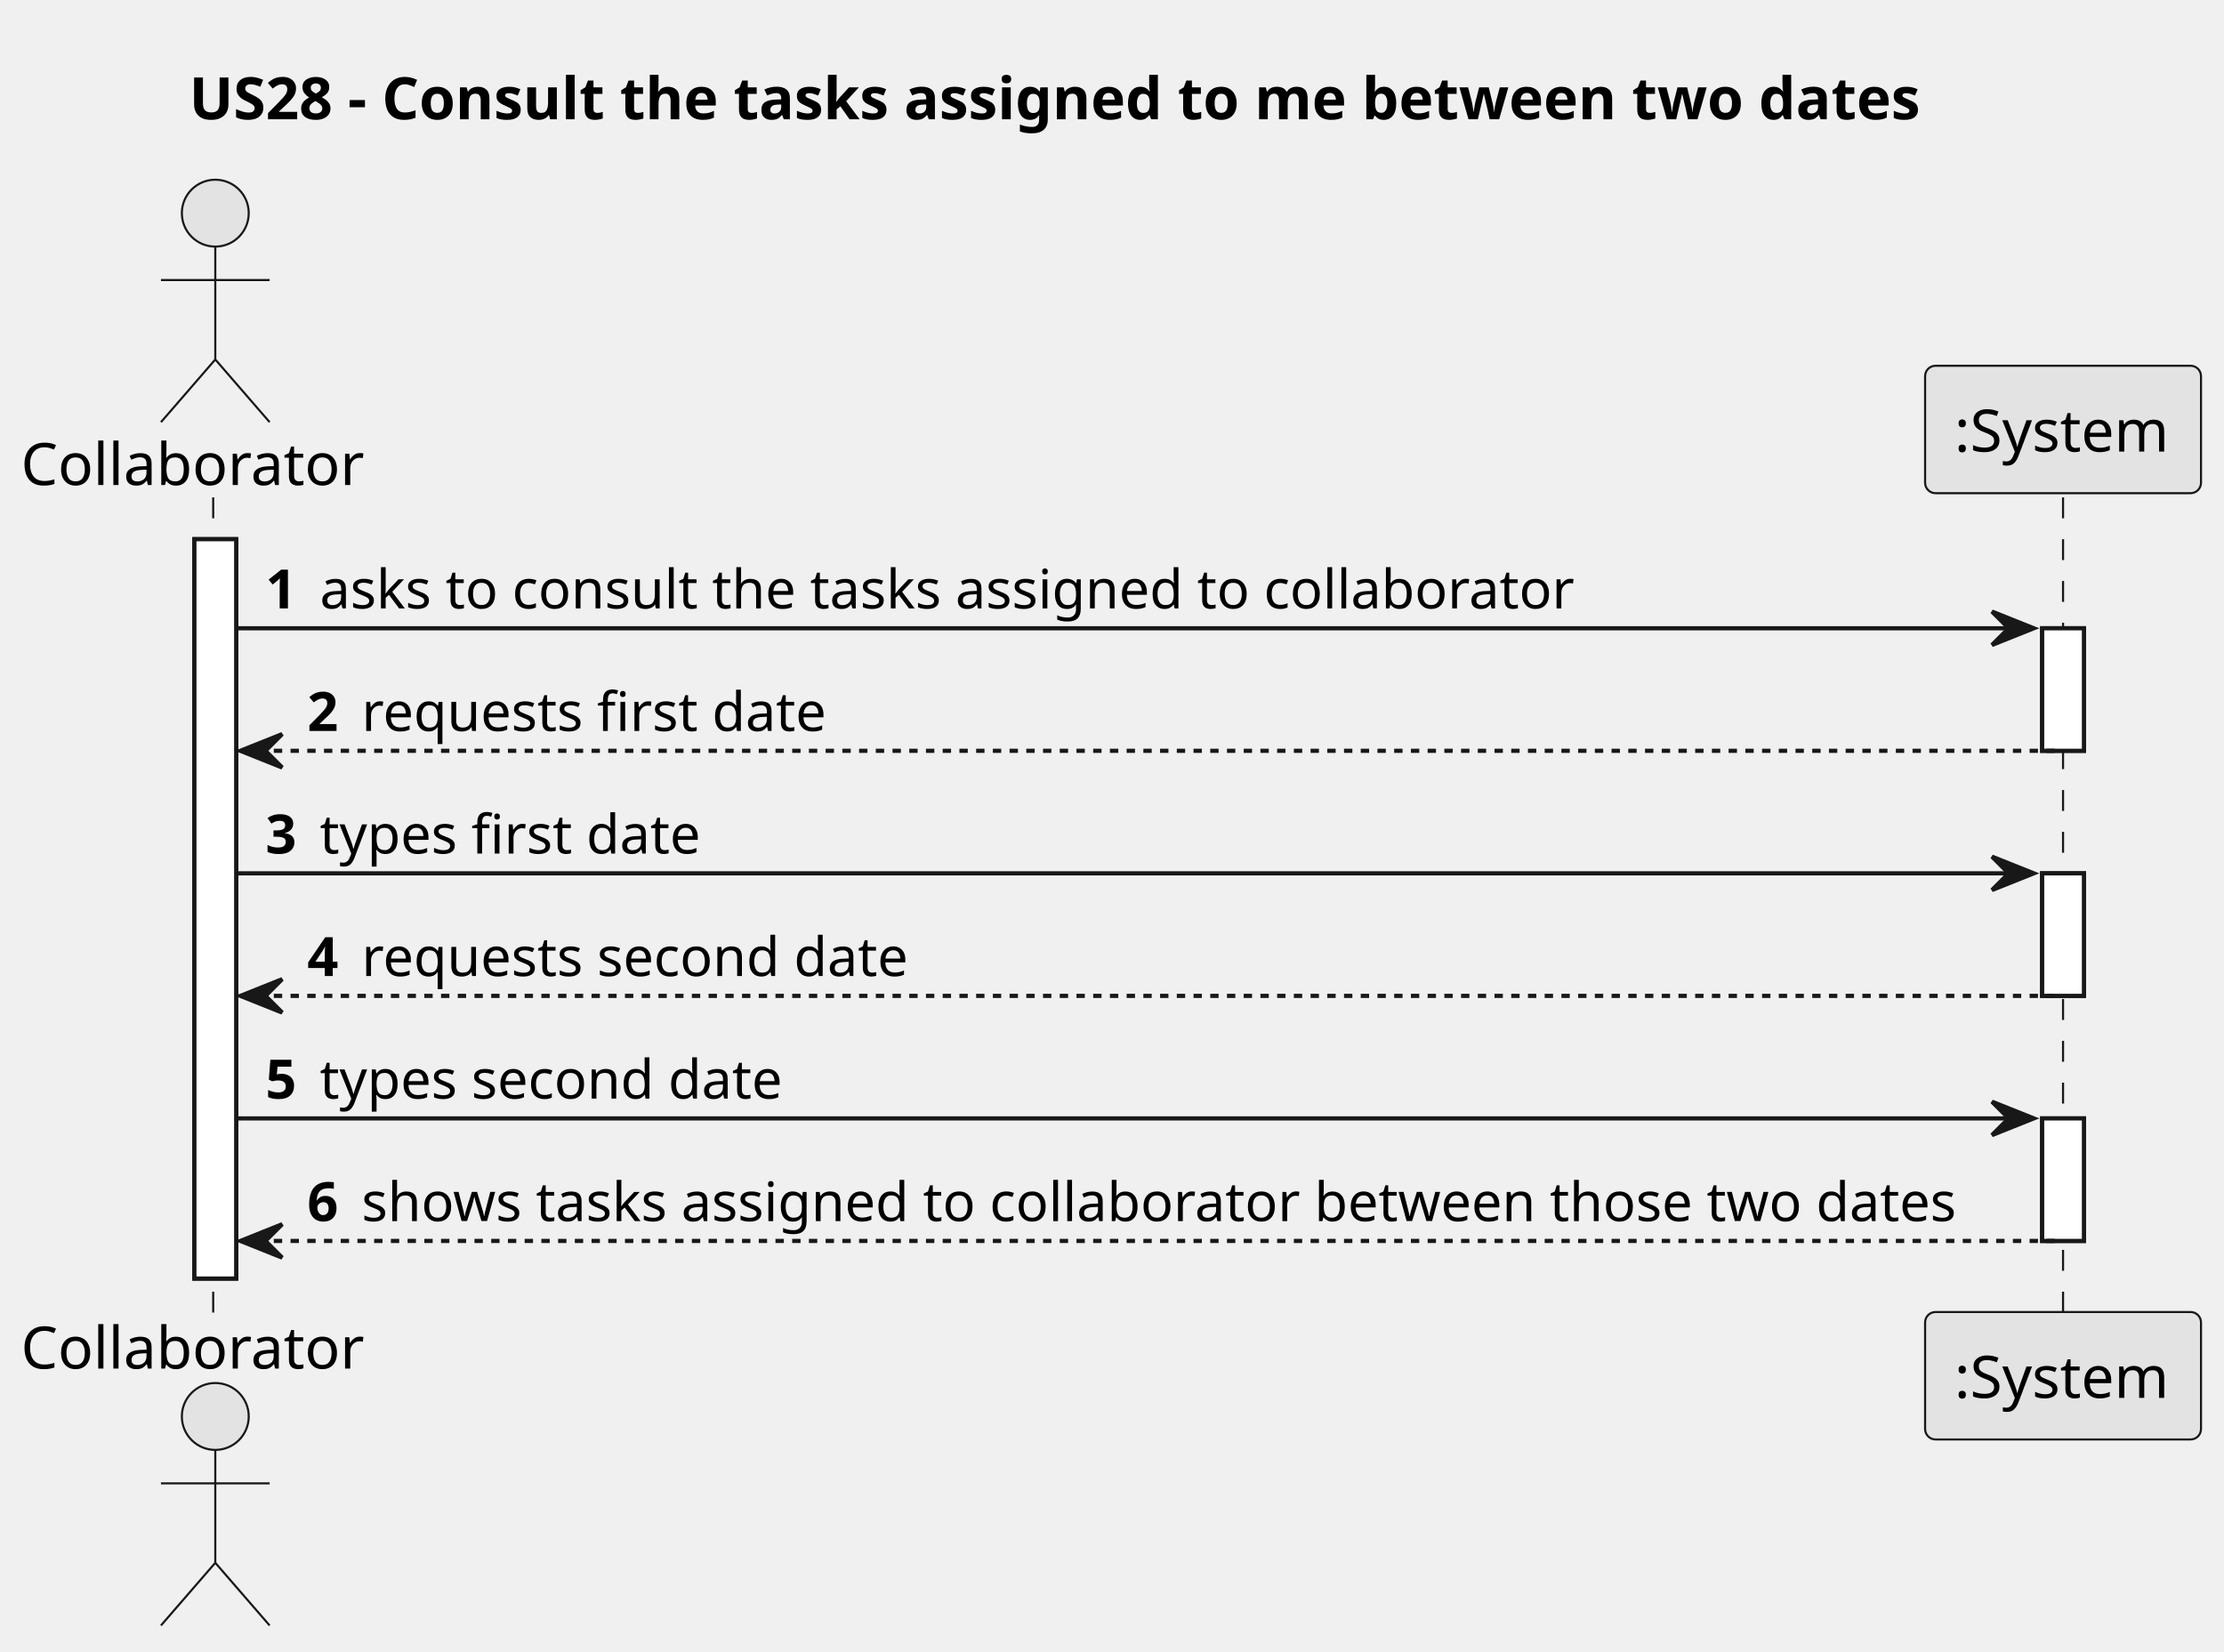
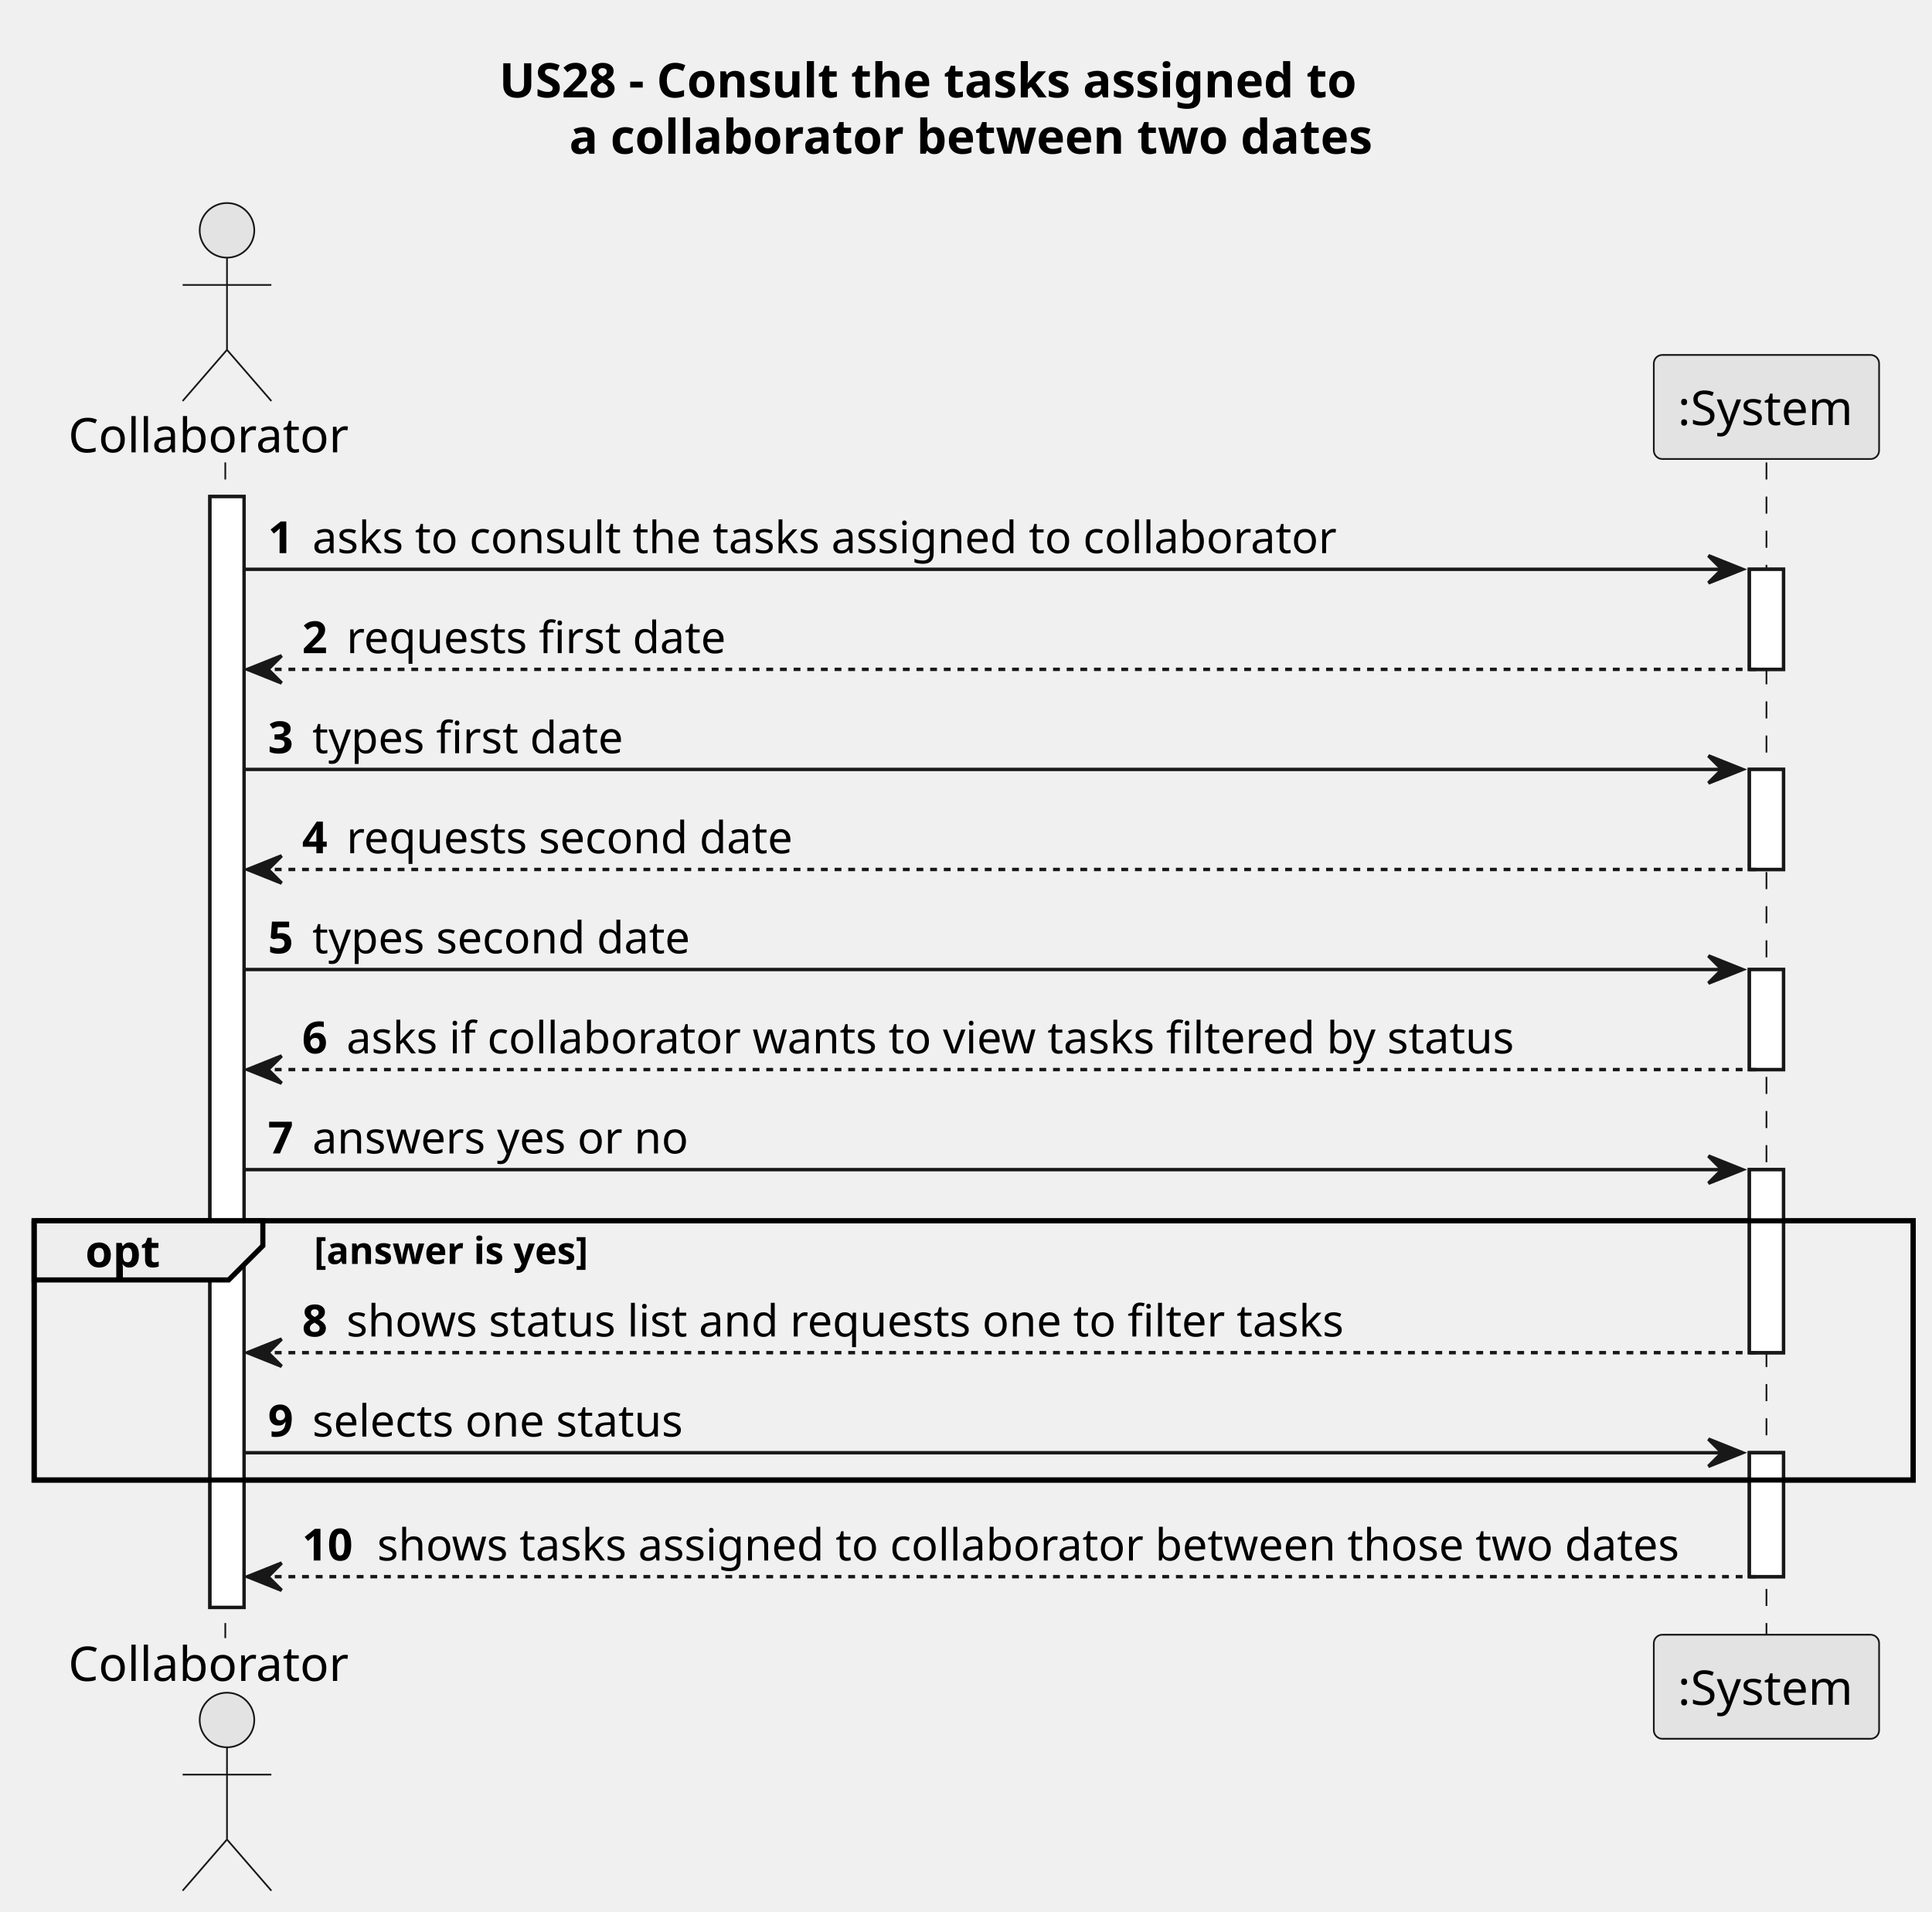
- <svg xmlns="http://www.w3.org/2000/svg" contentStyleType="text/css" height="395px" preserveAspectRatio="none" style="width:532px;height:395px;background:#FFFFFF;" version="1.1" viewBox="0 0 532 395" width="532px" zoomAndPan="magnify">
+ <svg xmlns="http://www.w3.org/2000/svg" contentStyleType="text/css" height="560px" preserveAspectRatio="none" style="width:566px;height:560px;background:#FFFFFF;" version="1.1" viewBox="0 0 566 560" width="566px" zoomAndPan="magnify">
  <defs />
  <g>
-     <text fill="#000000" font-family="sans-serif" font-size="14" font-weight="bold" lengthAdjust="spacing" textLength="440" x="45.25" y="28.535">US28 - Consult the tasks assigned to me between two dates</text>
-     <rect fill="#FFFFFF" height="176.863" style="stroke:#181818;stroke-width:1.0;" width="10" x="46.5" y="128.977" />
-     <rect fill="#FFFFFF" height="29.311" style="stroke:#181818;stroke-width:1.0;" width="10" x="488.5" y="150.287" />
-     <rect fill="#FFFFFF" height="29.311" style="stroke:#181818;stroke-width:1.0;" width="10" x="488.5" y="208.908" />
-     <rect fill="#FFFFFF" height="29.311" style="stroke:#181818;stroke-width:1.0;" width="10" x="488.5" y="267.529" />
-     <line style="stroke:#181818;stroke-width:0.5;stroke-dasharray:5.0,5.0;" x1="51" x2="51" y1="118.977" y2="314.84" />
-     <line style="stroke:#181818;stroke-width:0.5;stroke-dasharray:5.0,5.0;" x1="493.5" x2="493.5" y1="118.977" y2="314.84" />
-     <text fill="#000000" font-family="sans-serif" font-size="14" lengthAdjust="spacing" textLength="87" x="5" y="116.023">Collaborator</text>
-     <ellipse cx="51.5" cy="50.988" fill="#E3E3E3" rx="8" ry="8" style="stroke:#181818;stroke-width:0.5;" />
-     <path d="M51.5,58.988 L51.5,85.988 M38.5,66.988 L64.5,66.988 M51.5,85.988 L38.5,100.988 M51.5,85.988 L64.5,100.988 " fill="none" style="stroke:#181818;stroke-width:0.5;" />
-     <text fill="#000000" font-family="sans-serif" font-size="14" lengthAdjust="spacing" textLength="87" x="5" y="327.375">Collaborator</text>
-     <ellipse cx="51.5" cy="338.828" fill="#E3E3E3" rx="8" ry="8" style="stroke:#181818;stroke-width:0.5;" />
-     <path d="M51.5,346.828 L51.5,373.828 M38.5,354.828 L64.5,354.828 M51.5,373.828 L38.5,388.828 M51.5,373.828 L64.5,388.828 " fill="none" style="stroke:#181818;stroke-width:0.5;" />
-     <rect fill="#E3E3E3" height="30.488" rx="2.5" ry="2.5" style="stroke:#181818;stroke-width:0.5;" width="66" x="460.5" y="87.488" />
-     <text fill="#000000" font-family="sans-serif" font-size="14" lengthAdjust="spacing" textLength="52" x="467.5" y="108.023">:System</text>
-     <rect fill="#E3E3E3" height="30.488" rx="2.5" ry="2.5" style="stroke:#181818;stroke-width:0.5;" width="66" x="460.5" y="313.84" />
-     <text fill="#000000" font-family="sans-serif" font-size="14" lengthAdjust="spacing" textLength="52" x="467.5" y="334.375">:System</text>
-     <rect fill="#FFFFFF" height="176.863" style="stroke:#181818;stroke-width:1.0;" width="10" x="46.5" y="128.977" />
-     <rect fill="#FFFFFF" height="29.311" style="stroke:#181818;stroke-width:1.0;" width="10" x="488.5" y="150.287" />
-     <rect fill="#FFFFFF" height="29.311" style="stroke:#181818;stroke-width:1.0;" width="10" x="488.5" y="208.908" />
-     <rect fill="#FFFFFF" height="29.311" style="stroke:#181818;stroke-width:1.0;" width="10" x="488.5" y="267.529" />
-     <polygon fill="#181818" points="476.5,146.287,486.5,150.287,476.5,154.287,480.5,150.287" style="stroke:#181818;stroke-width:1.0;" />
-     <line style="stroke:#181818;stroke-width:1.0;" x1="56.5" x2="482.5" y1="150.287" y2="150.287" />
-     <text fill="#000000" font-family="sans-serif" font-size="13" font-weight="bold" lengthAdjust="spacing" textLength="9" x="63.5" y="145.545">1</text>
-     <text fill="#000000" font-family="sans-serif" font-size="13" lengthAdjust="spacing" textLength="316" x="76.5" y="145.545">asks to consult the tasks assigned to collaborator</text>
-     <polygon fill="#181818" points="67.5,175.598,57.5,179.598,67.5,183.598,63.5,179.598" style="stroke:#181818;stroke-width:1.0;" />
-     <line style="stroke:#181818;stroke-width:1.0;stroke-dasharray:2.0,2.0;" x1="61.5" x2="492.5" y1="179.598" y2="179.598" />
-     <text fill="#000000" font-family="sans-serif" font-size="13" font-weight="bold" lengthAdjust="spacing" textLength="9" x="73.5" y="174.856">2</text>
-     <text fill="#000000" font-family="sans-serif" font-size="13" lengthAdjust="spacing" textLength="115" x="86.5" y="174.856">requests first date</text>
-     <polygon fill="#181818" points="476.5,204.908,486.5,208.908,476.5,212.908,480.5,208.908" style="stroke:#181818;stroke-width:1.0;" />
-     <line style="stroke:#181818;stroke-width:1.0;" x1="56.5" x2="482.5" y1="208.908" y2="208.908" />
-     <text fill="#000000" font-family="sans-serif" font-size="13" font-weight="bold" lengthAdjust="spacing" textLength="9" x="63.5" y="204.166">3</text>
-     <text fill="#000000" font-family="sans-serif" font-size="13" lengthAdjust="spacing" textLength="95" x="76.5" y="204.166">types first date</text>
-     <polygon fill="#181818" points="67.5,234.219,57.5,238.219,67.5,242.219,63.5,238.219" style="stroke:#181818;stroke-width:1.0;" />
-     <line style="stroke:#181818;stroke-width:1.0;stroke-dasharray:2.0,2.0;" x1="61.5" x2="492.5" y1="238.219" y2="238.219" />
-     <text fill="#000000" font-family="sans-serif" font-size="13" font-weight="bold" lengthAdjust="spacing" textLength="9" x="73.5" y="233.477">4</text>
-     <text fill="#000000" font-family="sans-serif" font-size="13" lengthAdjust="spacing" textLength="134" x="86.5" y="233.477">requests second date</text>
-     <polygon fill="#181818" points="476.5,263.529,486.5,267.529,476.5,271.529,480.5,267.529" style="stroke:#181818;stroke-width:1.0;" />
-     <line style="stroke:#181818;stroke-width:1.0;" x1="56.5" x2="482.5" y1="267.529" y2="267.529" />
-     <text fill="#000000" font-family="sans-serif" font-size="13" font-weight="bold" lengthAdjust="spacing" textLength="9" x="63.5" y="262.787">5</text>
-     <text fill="#000000" font-family="sans-serif" font-size="13" lengthAdjust="spacing" textLength="114" x="76.5" y="262.787">types second date</text>
-     <polygon fill="#181818" points="67.5,292.84,57.5,296.84,67.5,300.84,63.5,296.84" style="stroke:#181818;stroke-width:1.0;" />
-     <line style="stroke:#181818;stroke-width:1.0;stroke-dasharray:2.0,2.0;" x1="61.5" x2="492.5" y1="296.84" y2="296.84" />
-     <text fill="#000000" font-family="sans-serif" font-size="13" font-weight="bold" lengthAdjust="spacing" textLength="9" x="73.5" y="292.098">6</text>
-     <text fill="#000000" font-family="sans-serif" font-size="13" lengthAdjust="spacing" textLength="395" x="86.5" y="292.098">shows tasks assigned to collaborator between those two dates</text>
+     <text fill="#000000" font-family="sans-serif" font-size="14" font-weight="bold" lengthAdjust="spacing" textLength="272" x="146.25" y="28.535">US28 - Consult the tasks assigned to</text>
+     <text fill="#000000" font-family="sans-serif" font-size="14" font-weight="bold" lengthAdjust="spacing" textLength="241" x="166.75" y="45.023">a collaborator between two dates</text>
+     <rect fill="#FFFFFF" height="325.416" style="stroke:#181818;stroke-width:1.0;" width="10" x="61.5" y="145.465" />
+     <rect fill="#FFFFFF" height="29.311" style="stroke:#181818;stroke-width:1.0;" width="10" x="512.5" y="166.775" />
+     <rect fill="#FFFFFF" height="29.311" style="stroke:#181818;stroke-width:1.0;" width="10" x="512.5" y="225.397" />
+     <rect fill="#FFFFFF" height="29.311" style="stroke:#181818;stroke-width:1.0;" width="10" x="512.5" y="284.018" />
+     <rect fill="#FFFFFF" height="53.621" style="stroke:#181818;stroke-width:1.0;" width="10" x="512.5" y="342.639" />
+     <rect fill="#FFFFFF" height="36.31" style="stroke:#181818;stroke-width:1.0;" width="10" x="512.5" y="425.57" />
+     <rect fill="none" height="75.932" style="stroke:#000000;stroke-width:1.5;" width="550.5" x="10" y="357.639" />
+     <line style="stroke:#181818;stroke-width:0.5;stroke-dasharray:5.0,5.0;" x1="66" x2="66" y1="135.465" y2="479.881" />
+     <line style="stroke:#181818;stroke-width:0.5;stroke-dasharray:5.0,5.0;" x1="517.5" x2="517.5" y1="135.465" y2="479.881" />
+     <text fill="#000000" font-family="sans-serif" font-size="14" lengthAdjust="spacing" textLength="87" x="20" y="132.512">Collaborator</text>
+     <ellipse cx="66.5" cy="67.477" fill="#E3E3E3" rx="8" ry="8" style="stroke:#181818;stroke-width:0.5;" />
+     <path d="M66.5,75.477 L66.5,102.477 M53.5,83.477 L79.5,83.477 M66.5,102.477 L53.5,117.477 M66.5,102.477 L79.5,117.477 " fill="none" style="stroke:#181818;stroke-width:0.5;" />
+     <text fill="#000000" font-family="sans-serif" font-size="14" lengthAdjust="spacing" textLength="87" x="20" y="492.416">Collaborator</text>
+     <ellipse cx="66.5" cy="503.869" fill="#E3E3E3" rx="8" ry="8" style="stroke:#181818;stroke-width:0.5;" />
+     <path d="M66.5,511.869 L66.5,538.869 M53.5,519.869 L79.5,519.869 M66.5,538.869 L53.5,553.869 M66.5,538.869 L79.5,553.869 " fill="none" style="stroke:#181818;stroke-width:0.5;" />
+     <rect fill="#E3E3E3" height="30.488" rx="2.5" ry="2.5" style="stroke:#181818;stroke-width:0.5;" width="66" x="484.5" y="103.977" />
+     <text fill="#000000" font-family="sans-serif" font-size="14" lengthAdjust="spacing" textLength="52" x="491.5" y="124.512">:System</text>
+     <rect fill="#E3E3E3" height="30.488" rx="2.5" ry="2.5" style="stroke:#181818;stroke-width:0.5;" width="66" x="484.5" y="478.881" />
+     <text fill="#000000" font-family="sans-serif" font-size="14" lengthAdjust="spacing" textLength="52" x="491.5" y="499.416">:System</text>
+     <rect fill="#FFFFFF" height="325.416" style="stroke:#181818;stroke-width:1.0;" width="10" x="61.5" y="145.465" />
+     <rect fill="#FFFFFF" height="29.311" style="stroke:#181818;stroke-width:1.0;" width="10" x="512.5" y="166.775" />
+     <rect fill="#FFFFFF" height="29.311" style="stroke:#181818;stroke-width:1.0;" width="10" x="512.5" y="225.397" />
+     <rect fill="#FFFFFF" height="29.311" style="stroke:#181818;stroke-width:1.0;" width="10" x="512.5" y="284.018" />
+     <rect fill="#FFFFFF" height="53.621" style="stroke:#181818;stroke-width:1.0;" width="10" x="512.5" y="342.639" />
+     <rect fill="#FFFFFF" height="36.31" style="stroke:#181818;stroke-width:1.0;" width="10" x="512.5" y="425.57" />
+     <polygon fill="#181818" points="500.5,162.775,510.5,166.775,500.5,170.775,504.5,166.775" style="stroke:#181818;stroke-width:1.0;" />
+     <line style="stroke:#181818;stroke-width:1.0;" x1="71.5" x2="506.5" y1="166.775" y2="166.775" />
+     <text fill="#000000" font-family="sans-serif" font-size="13" font-weight="bold" lengthAdjust="spacing" textLength="9" x="78.5" y="162.033">1</text>
+     <text fill="#000000" font-family="sans-serif" font-size="13" lengthAdjust="spacing" textLength="316" x="91.5" y="162.033">asks to consult the tasks assigned to collaborator</text>
+     <polygon fill="#181818" points="82.5,192.086,72.5,196.086,82.5,200.086,78.5,196.086" style="stroke:#181818;stroke-width:1.0;" />
+     <line style="stroke:#181818;stroke-width:1.0;stroke-dasharray:2.0,2.0;" x1="76.5" x2="516.5" y1="196.086" y2="196.086" />
+     <text fill="#000000" font-family="sans-serif" font-size="13" font-weight="bold" lengthAdjust="spacing" textLength="9" x="88.5" y="191.344">2</text>
+     <text fill="#000000" font-family="sans-serif" font-size="13" lengthAdjust="spacing" textLength="115" x="101.5" y="191.344">requests first date</text>
+     <polygon fill="#181818" points="500.5,221.397,510.5,225.397,500.5,229.397,504.5,225.397" style="stroke:#181818;stroke-width:1.0;" />
+     <line style="stroke:#181818;stroke-width:1.0;" x1="71.5" x2="506.5" y1="225.397" y2="225.397" />
+     <text fill="#000000" font-family="sans-serif" font-size="13" font-weight="bold" lengthAdjust="spacing" textLength="9" x="78.5" y="220.654">3</text>
+     <text fill="#000000" font-family="sans-serif" font-size="13" lengthAdjust="spacing" textLength="95" x="91.5" y="220.654">types first date</text>
+     <polygon fill="#181818" points="82.5,250.707,72.5,254.707,82.5,258.707,78.5,254.707" style="stroke:#181818;stroke-width:1.0;" />
+     <line style="stroke:#181818;stroke-width:1.0;stroke-dasharray:2.0,2.0;" x1="76.5" x2="516.5" y1="254.707" y2="254.707" />
+     <text fill="#000000" font-family="sans-serif" font-size="13" font-weight="bold" lengthAdjust="spacing" textLength="9" x="88.5" y="249.965">4</text>
+     <text fill="#000000" font-family="sans-serif" font-size="13" lengthAdjust="spacing" textLength="134" x="101.5" y="249.965">requests second date</text>
+     <polygon fill="#181818" points="500.5,280.018,510.5,284.018,500.5,288.018,504.5,284.018" style="stroke:#181818;stroke-width:1.0;" />
+     <line style="stroke:#181818;stroke-width:1.0;" x1="71.5" x2="506.5" y1="284.018" y2="284.018" />
+     <text fill="#000000" font-family="sans-serif" font-size="13" font-weight="bold" lengthAdjust="spacing" textLength="9" x="78.5" y="279.275">5</text>
+     <text fill="#000000" font-family="sans-serif" font-size="13" lengthAdjust="spacing" textLength="114" x="91.5" y="279.275">types second date</text>
+     <polygon fill="#181818" points="82.5,309.328,72.5,313.328,82.5,317.328,78.5,313.328" style="stroke:#181818;stroke-width:1.0;" />
+     <line style="stroke:#181818;stroke-width:1.0;stroke-dasharray:2.0,2.0;" x1="76.5" x2="516.5" y1="313.328" y2="313.328" />
+     <text fill="#000000" font-family="sans-serif" font-size="13" font-weight="bold" lengthAdjust="spacing" textLength="9" x="88.5" y="308.586">6</text>
+     <text fill="#000000" font-family="sans-serif" font-size="13" lengthAdjust="spacing" textLength="361" x="101.5" y="308.586">asks if collaborator wants to view tasks filtered by status</text>
+     <polygon fill="#181818" points="500.5,338.639,510.5,342.639,500.5,346.639,504.5,342.639" style="stroke:#181818;stroke-width:1.0;" />
+     <line style="stroke:#181818;stroke-width:1.0;" x1="71.5" x2="506.5" y1="342.639" y2="342.639" />
+     <text fill="#000000" font-family="sans-serif" font-size="13" font-weight="bold" lengthAdjust="spacing" textLength="9" x="78.5" y="337.897">7</text>
+     <text fill="#000000" font-family="sans-serif" font-size="13" lengthAdjust="spacing" textLength="113" x="91.5" y="337.897">answers yes or no</text>
+     <path d="M10,357.639 L77,357.639 L77,364.949 L67,374.949 L10,374.949 L10,357.639 " fill="#EEEEEE" style="stroke:#000000;stroke-width:1.5;" />
+     <rect fill="none" height="75.932" style="stroke:#000000;stroke-width:1.5;" width="550.5" x="10" y="357.639" />
+     <text fill="#000000" font-family="sans-serif" font-size="13" font-weight="bold" lengthAdjust="spacing" textLength="22" x="25" y="371.207">opt</text>
+     <text fill="#000000" font-family="sans-serif" font-size="11" font-weight="bold" lengthAdjust="spacing" textLength="83" x="92" y="370.273">[answer is yes]</text>
+     <polygon fill="#181818" points="82.5,392.26,72.5,396.26,82.5,400.26,78.5,396.26" style="stroke:#181818;stroke-width:1.0;" />
+     <line style="stroke:#181818;stroke-width:1.0;stroke-dasharray:2.0,2.0;" x1="76.5" x2="516.5" y1="396.26" y2="396.26" />
+     <text fill="#000000" font-family="sans-serif" font-size="13" font-weight="bold" lengthAdjust="spacing" textLength="9" x="88.5" y="391.518">8</text>
+     <text fill="#000000" font-family="sans-serif" font-size="13" lengthAdjust="spacing" textLength="308" x="101.5" y="391.518">shows status list and requests one to filter tasks</text>
+     <polygon fill="#181818" points="500.5,421.57,510.5,425.57,500.5,429.57,504.5,425.57" style="stroke:#181818;stroke-width:1.0;" />
+     <line style="stroke:#181818;stroke-width:1.0;" x1="71.5" x2="506.5" y1="425.57" y2="425.57" />
+     <text fill="#000000" font-family="sans-serif" font-size="13" font-weight="bold" lengthAdjust="spacing" textLength="9" x="78.5" y="420.828">9</text>
+     <text fill="#000000" font-family="sans-serif" font-size="13" lengthAdjust="spacing" textLength="114" x="91.5" y="420.828">selects one status</text>
+     <polygon fill="#181818" points="82.5,457.881,72.5,461.881,82.5,465.881,78.5,461.881" style="stroke:#181818;stroke-width:1.0;" />
+     <line style="stroke:#181818;stroke-width:1.0;stroke-dasharray:2.0,2.0;" x1="76.5" x2="516.5" y1="461.881" y2="461.881" />
+     <text fill="#000000" font-family="sans-serif" font-size="13" font-weight="bold" lengthAdjust="spacing" textLength="18" x="88.5" y="457.139">10</text>
+     <text fill="#000000" font-family="sans-serif" font-size="13" lengthAdjust="spacing" textLength="395" x="110.5" y="457.139">shows tasks assigned to collaborator between those two dates</text>
  </g>
</svg>
